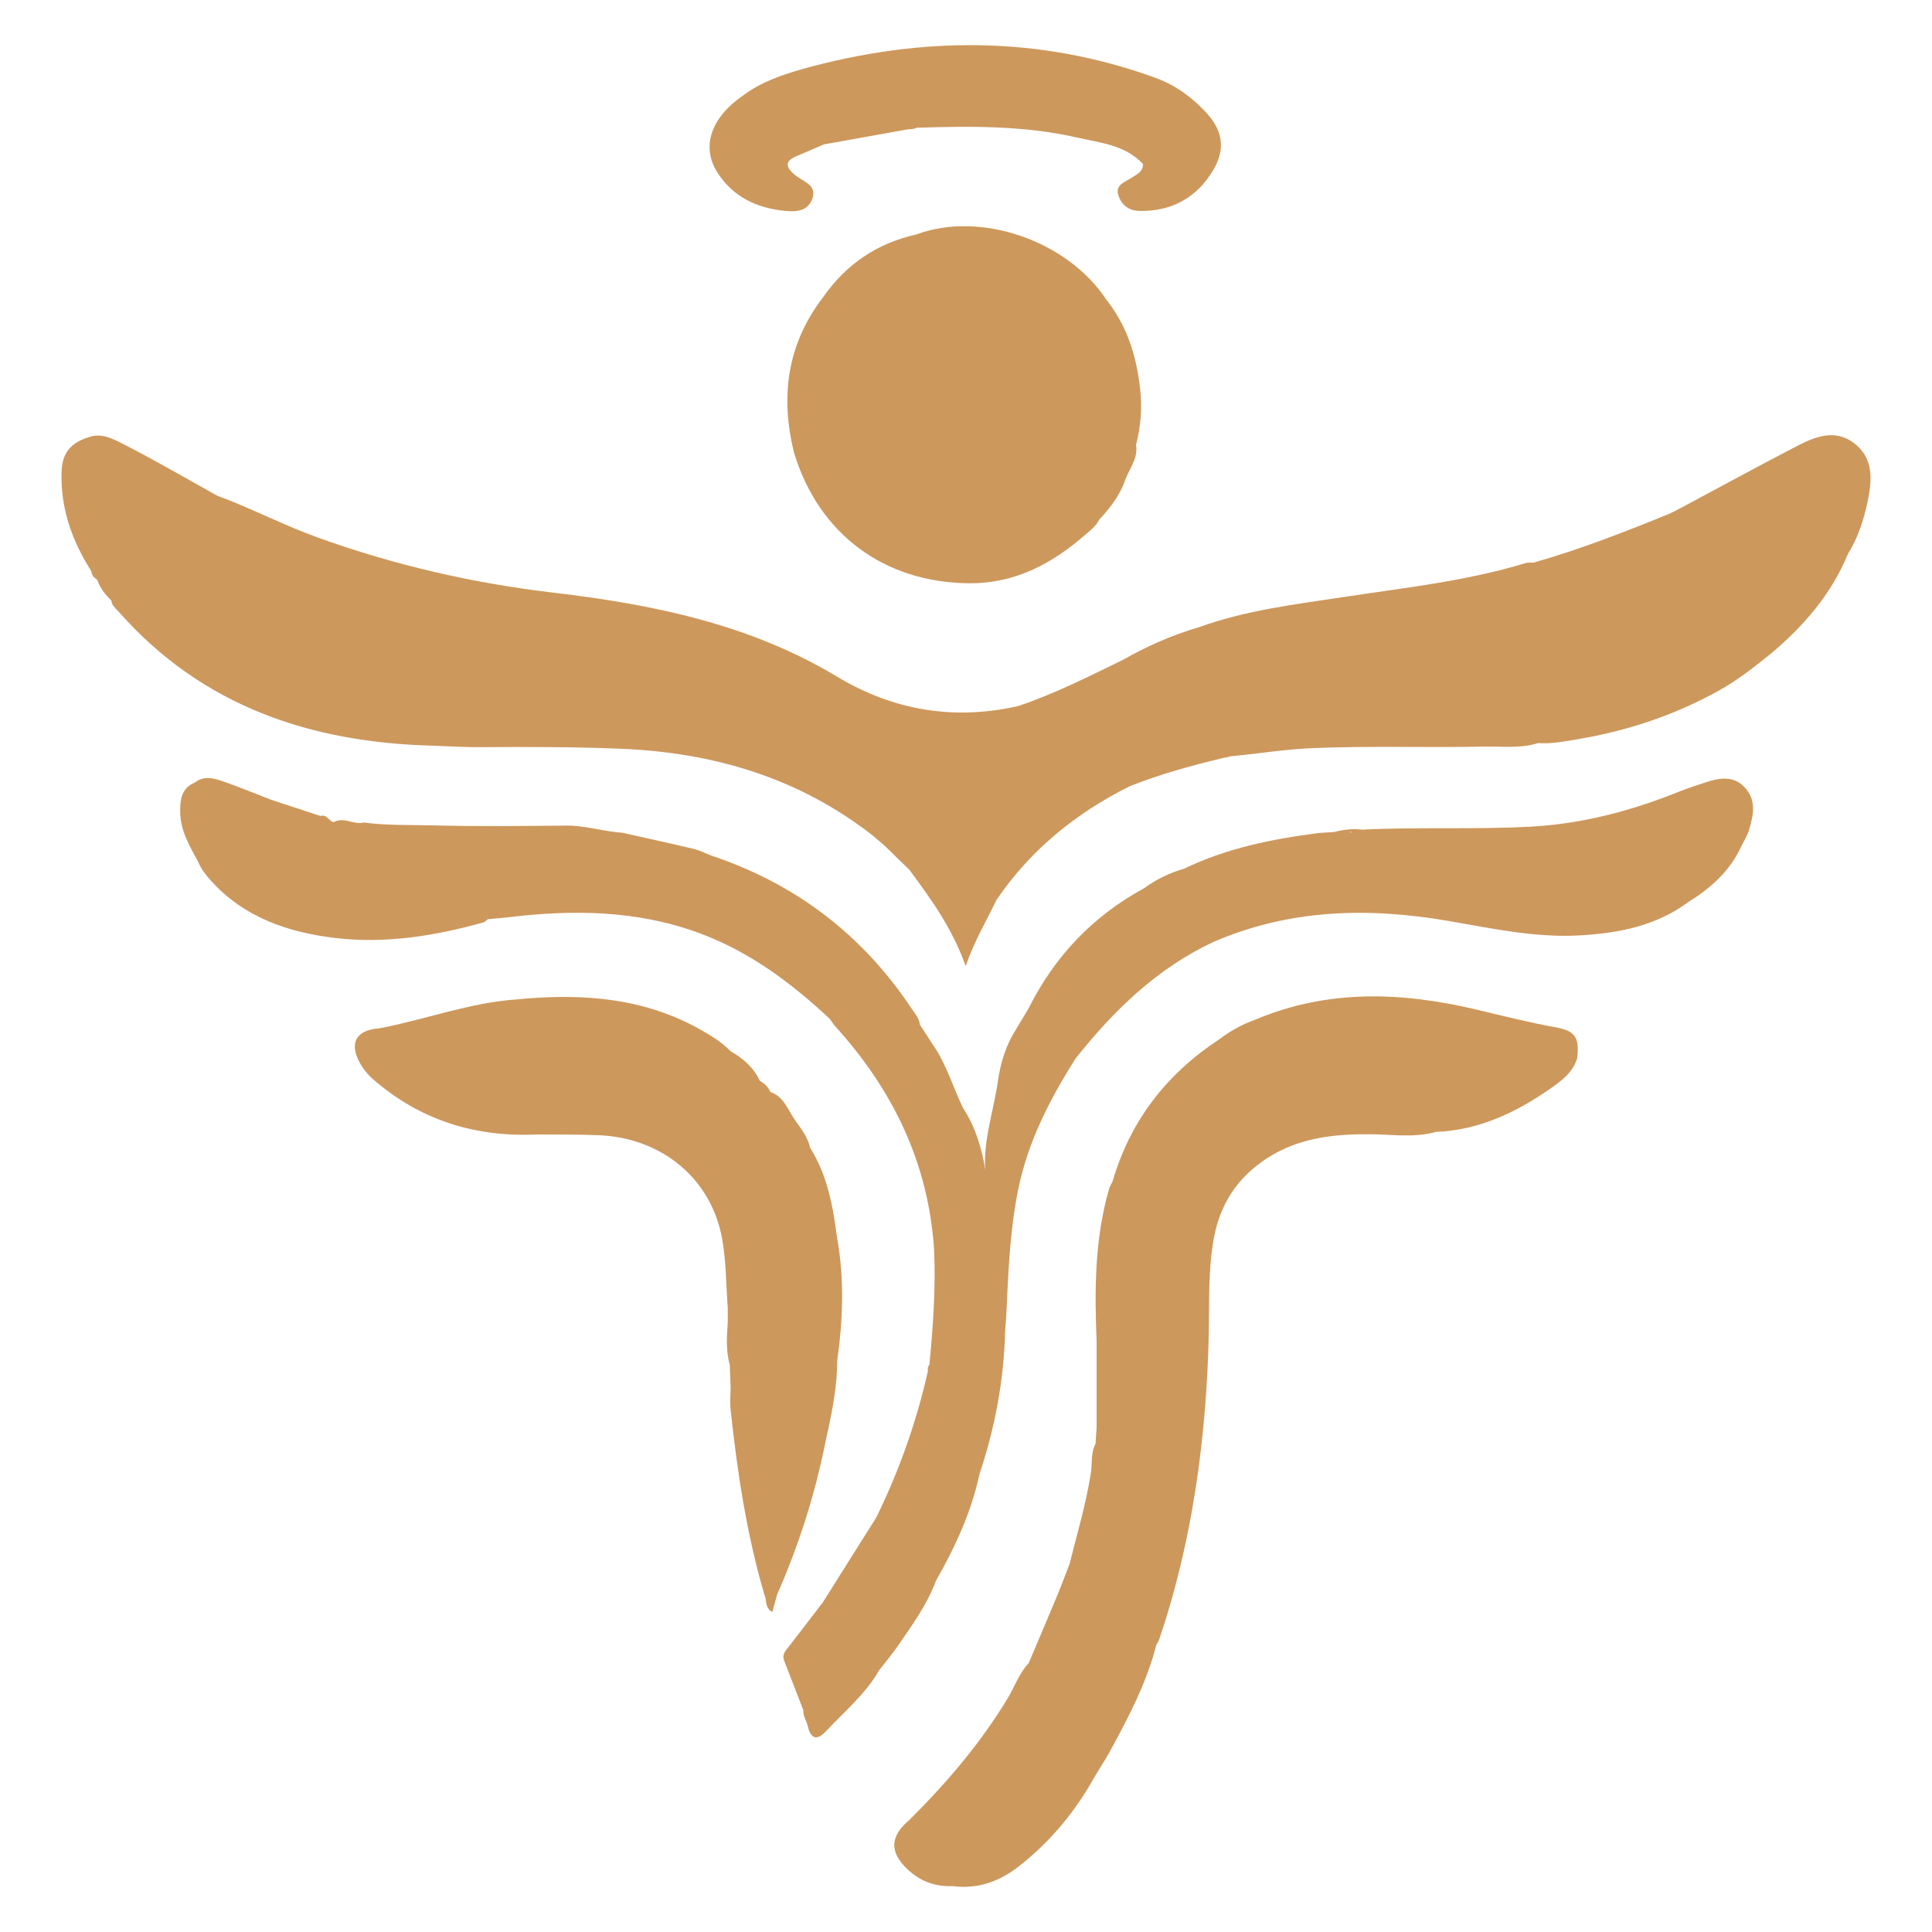
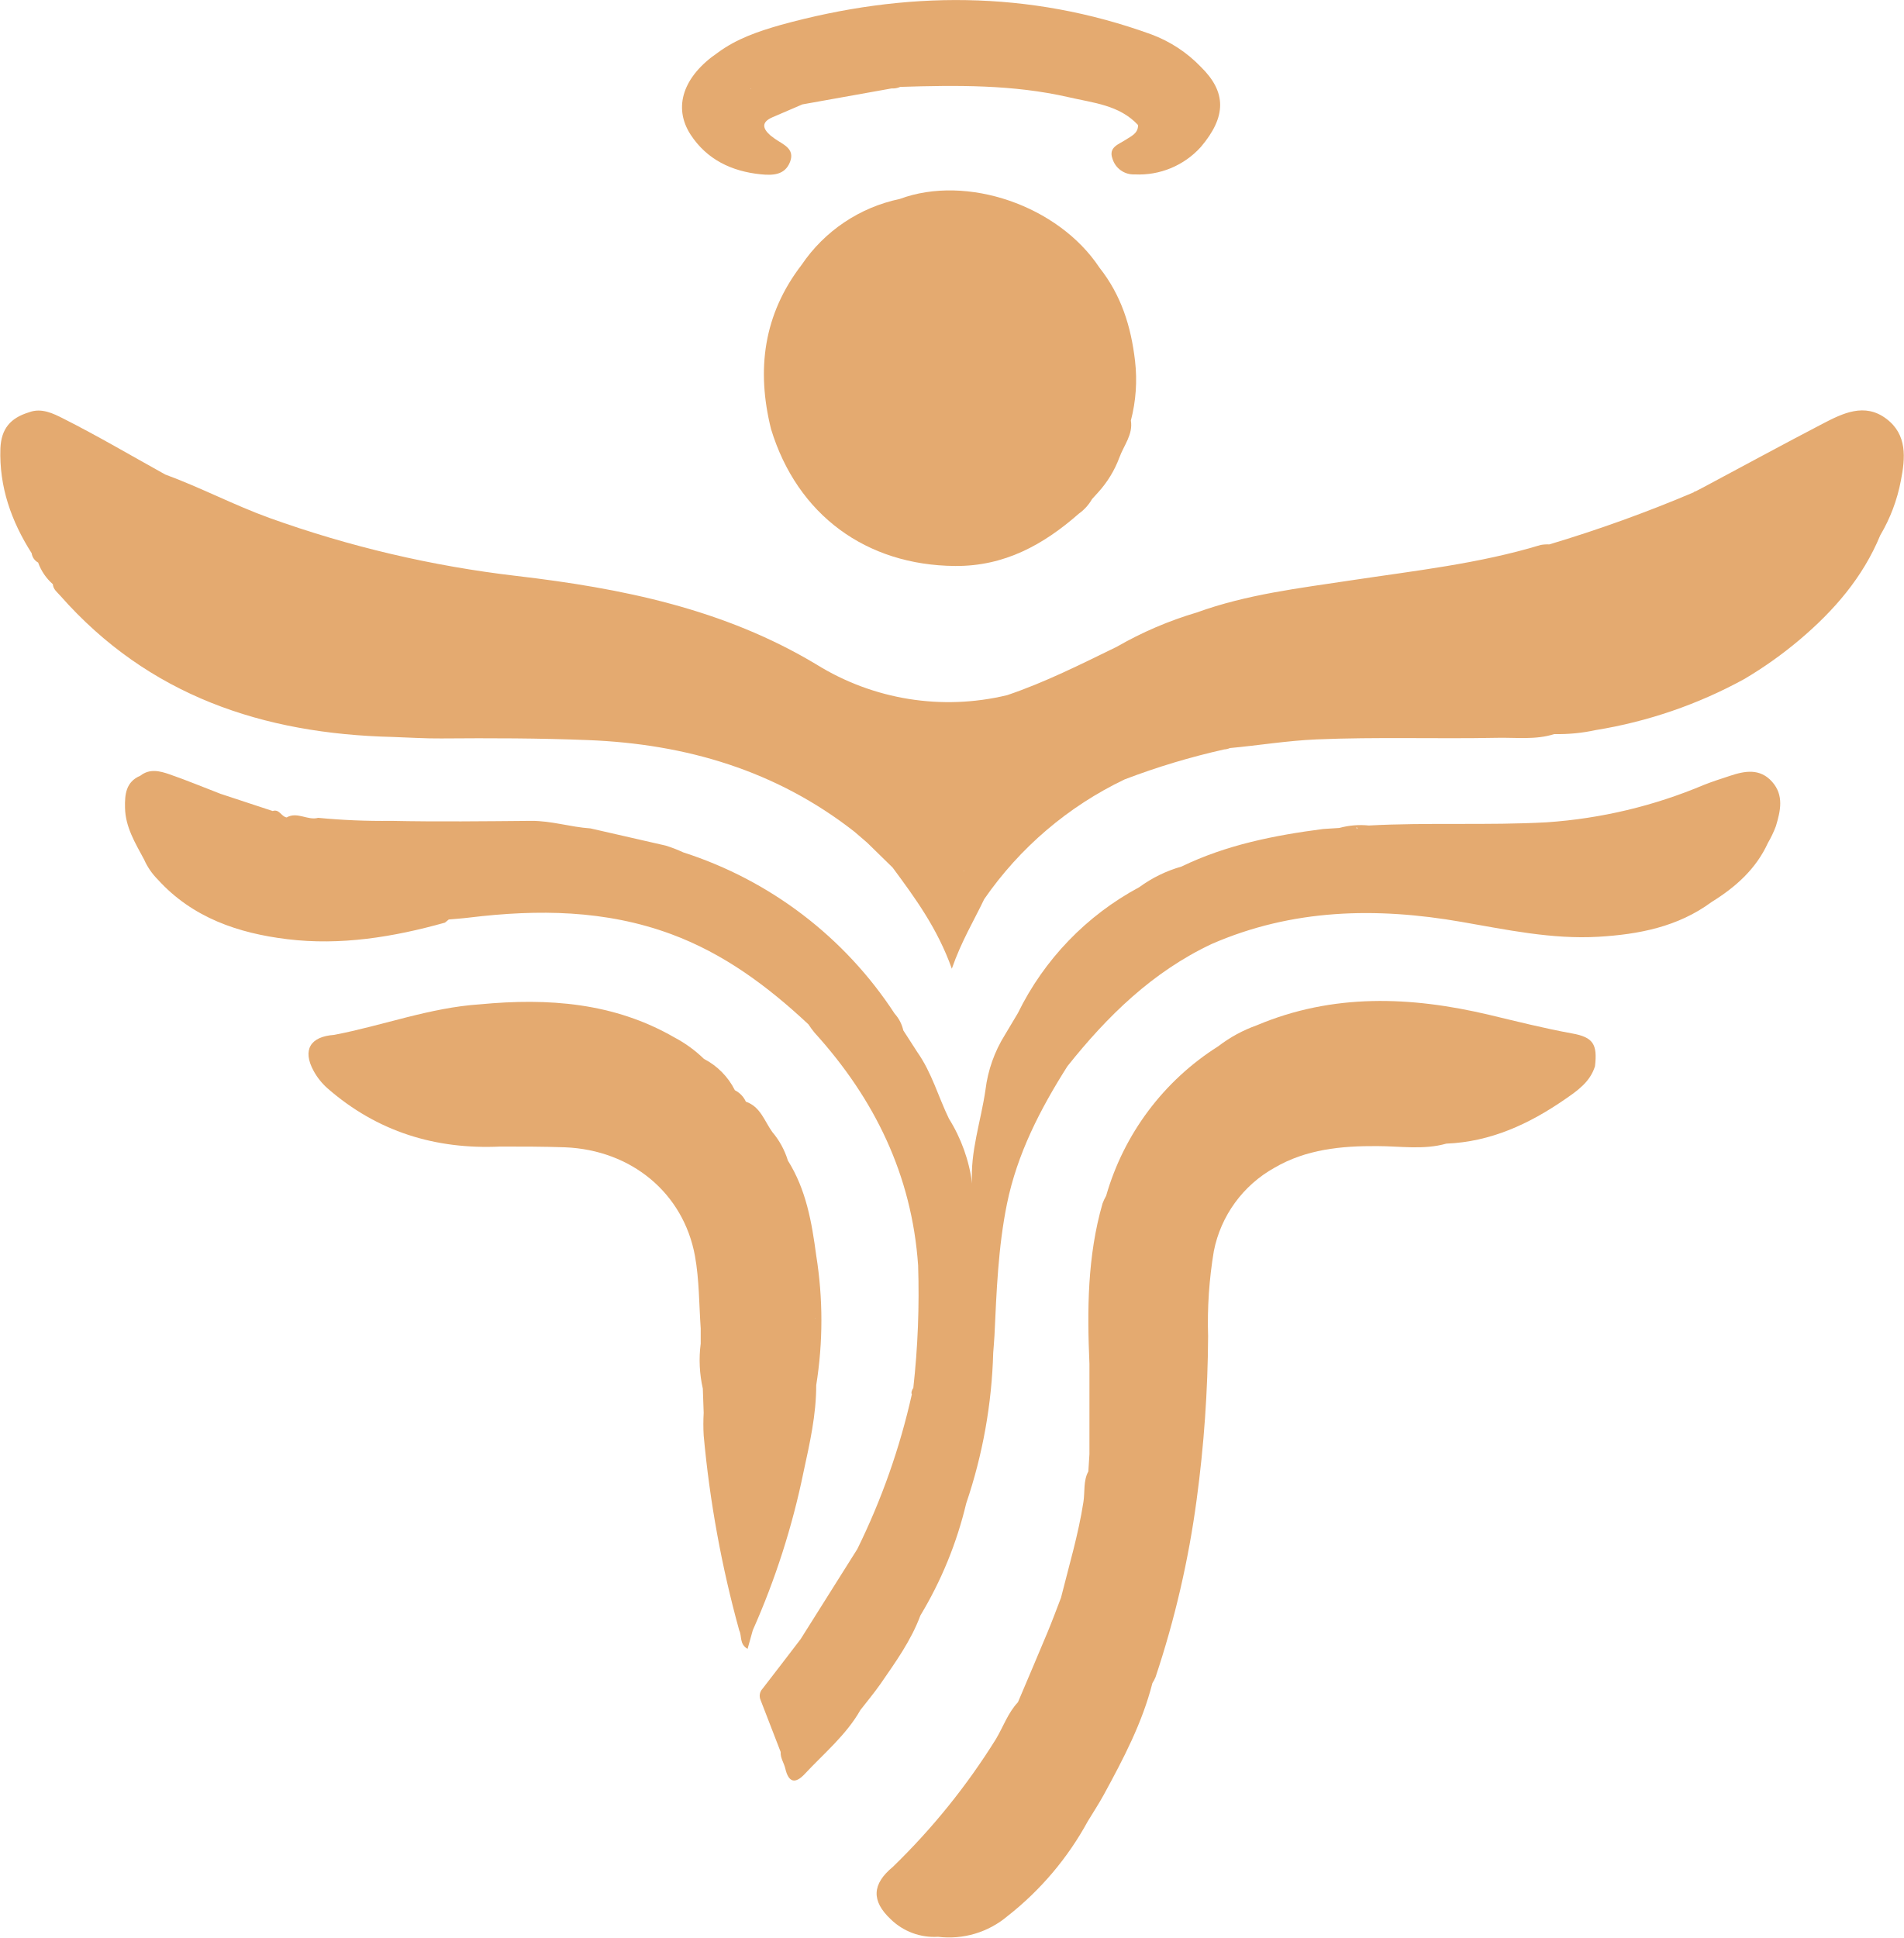
- <svg xmlns="http://www.w3.org/2000/svg" version="1.1" id="Layer_1" x="0px" y="0px" viewBox="0 0 1080 1080" style="enable-background:new 0 0 1080 1080;" xml:space="preserve">
-   <style type="text/css">
- 	.st0{fill:#CD985C;}
- </style>
-   <g>
-     <g>
-       <path class="st0" d="M637.3,217.05c-2.11-18.47-7.37-35.07-18.92-49.62c-21.81-33.02-70.47-49.7-106.09-36.38l0,0    c-21.93,4.89-39.26,16.61-52.11,35.01l0,0c-20.24,26.33-24.11,55.71-16.24,87.27l0,0v0c13.94,45.5,50.58,72.38,97.84,72.71    c26.13,0.18,46.85-11.25,65.66-27.78c0,0,0,0,0,0c0,0,0,0,0,0c2.77-2.19,5.35-4.54,7-7.73c1.1-1.23,2.2-2.47,3.29-3.7    c4.75-5.58,8.89-11.53,11.27-18.54l0,0c2.35-6.43,7.31-12.05,6.05-19.59C637.7,238.27,638.57,228.09,637.3,217.05z" />
-       <path class="st0" d="M461.22,807.11C461.22,807.11,461.22,807.11,461.22,807.11c3.32-15.17,6.75-30.33,6.73-45.99    c3.25-22.97,4.13-45.94,0.04-68.91c0-0.01,0-0.01,0-0.02c-2.35-17.61-5.34-35.02-15.05-50.43c-1.34-5.85-4.93-10.62-8.29-15.27    c-4.15-5.74-6.29-13.43-14.03-16.07c-1.16-2.8-3.25-4.72-5.84-6.17c0,0,0,0,0,0c-3.49-7.51-9.41-12.63-16.44-16.65v0    c-4.5-4.71-9.95-8.09-15.53-11.32c-32.27-18.64-67.28-21.12-103.32-17.66c-26.61,1.73-51.57,11.31-77.51,16.24c0,0,0.01,0,0.01,0    c0,0-0.01,0-0.01,0c-12.83,0.89-16.92,8.07-10.92,19.09c1.93,3.55,4.4,6.66,7.45,9.32c26.36,22.99,57.24,32.54,91.88,30.91    c11.39,0.12,22.8-0.06,34.18,0.4c35.36,1.43,63,24.2,69.1,57.87c2.28,12.61,2.17,25.65,3.14,38.49c0.01,2.67,0.02,5.34,0.03,8.01    c-0.52,8.01-1.19,16.03,1.12,23.91c0.15,4.29,0.31,8.58,0.46,12.86c0,0,0,0,0,0c0,0,0,0,0,0c-0.03,4.01-0.45,8.05-0.03,12.01    c3.71,34.99,8.98,69.7,18.86,103.57c1.54,2.97,0,7.28,4.46,9.83c1.01-3.64,1.89-6.79,2.76-9.94l0,0    C446.4,864.12,455.36,836.11,461.22,807.11z M467.57,725.59c-0.07-0.07-0.12-0.14-0.19-0.21c0.07-0.04,0.13-0.06,0.2-0.11    C467.57,725.39,467.57,725.49,467.57,725.59C467.57,725.59,467.57,725.6,467.57,725.59C467.57,725.6,467.57,725.59,467.57,725.59z     M409.68,749.4c-0.01,0.08-0.02,0.15-0.03,0.22c-0.04-0.08-0.05-0.15-0.09-0.22C409.61,749.4,409.64,749.4,409.68,749.4z" />
-       <path class="st0" d="M1036.34,247.67c-11.48-8.61-23.09-2.88-33.89,2.74c-21.02,10.96-41.85,22.3-62.75,33.48    c-1.56,0.81-3.11,1.62-4.67,2.44c-0.39,0.01-0.72,0.14-0.94,0.49c0,0,0,0,0,0l0,0c-25.19,10.3-50.52,20.19-76.73,27.67    c-1.54,0.09-3.17-0.14-4.6,0.3c-32.81,9.98-66.78,13.68-100.5,18.78c-27.66,4.19-55.55,7.45-82.09,17.07c0,0,0,0,0,0c0,0,0,0,0,0    c-14.98,4.34-29.12,10.64-42.66,18.33c-19.08,9.31-38.06,18.86-58.23,25.69c-35.97,8.23-70.07,2.42-101.29-16.36    c-49.19-29.59-103.48-40.5-159.34-47.09c-44.86-5.29-88.65-15.45-131.24-30.8c-18.86-6.8-36.6-16.15-55.37-23.07c0,0,0,0,0,0    c0,0,0,0,0,0l0,0c0,0.04,0.01,0.08,0.01,0.12c-17.99-10-35.77-20.43-54.12-29.71c-5.29-2.67-11.62-5.87-18.39-3.34c0,0,0,0,0,0    c-9.99,3.11-14.77,8.76-15.12,19.18c-0.7,20.35,5.78,38.68,16.6,55.66c0.15,2.34,1.7,3.73,3.43,4.98    c1.51,4.57,4.38,8.22,7.82,11.47c0.18,2.75,2.36,4.32,3.93,6.1c46.86,53.18,107.75,73.44,176.55,75.07v0l0,0    c8.65,0.29,17.3,0.87,25.95,0.8c26.01-0.21,52-0.17,78,0.86c52.03,2.08,99.85,16.2,141.37,48.69c2.26,1.95,4.52,3.9,6.79,5.85    c4.51,4.41,9.02,8.81,13.53,13.22c0,0,0,0,0,0c0,0,0,0,0,0c11.92,16.13,23.8,32.28,31.43,53.74c5.09-14.61,11.74-25.5,17.22-36.98    c19.05-27.99,44.42-48.57,74.55-63.58l0,0c17.19-6.82,34.97-11.68,52.93-15.94c1.01-0.05,2.03-0.29,2.99-0.71    c15.31-1.42,30.48-3.95,45.9-4.6c32.05-1.36,64.1-0.21,96.14-0.86c10.09-0.2,20.35,1.18,30.27-1.97    c7.45,0.51,14.7-0.91,21.99-2.13c27.86-4.68,54.19-13.44,79.03-27.2c10.64-5.89,19.88-13.3,29.23-20.77    c18.28-15.42,33.63-33.11,42.87-55.51c5.58-8.93,8.78-18.79,10.97-28.99C1046.52,268.6,1047.61,256.12,1036.34,247.67z     M546.33,487.85c0.06,0.06,0.13,0.12,0.19,0.17c-0.13,0.01-0.23,0.02-0.36,0.03C546.23,487.99,546.27,487.93,546.33,487.85z" />
-       <path class="st0" d="M438.4,117.83c6.3,0.64,12.92,0.57,15.63-6.59c2.76-7.28-3.87-9.28-8.2-12.38c-0.75-0.54-1.51-1.07-2.2-1.68    c-4.23-3.7-4.9-7.05,1.04-9.64c5.29-2.3,10.61-4.56,15.91-6.83c0,0,0,0,0,0c0,0,0,0,0,0c15.8-2.83,31.59-5.66,47.39-8.49    c1.59,0.16,3.09-0.22,4.6-0.82c29.98-0.94,59.96-1.26,89.42,5.47c13,2.97,26.95,4.09,36.93,14.81c0.07,4.59-3.7,5.87-6.69,7.88    c-3.61,2.42-9.15,3.85-6.94,9.98c1.91,5.29,5.78,8.28,11.85,8.37c13.86,0.2,25.66-4.25,35.09-14.57l0,0l0,0c0,0,0,0,0,0l0,0    c13.71-16.16,13.69-29.16-0.08-42.6c0,0,0,0,0,0c0,0,0,0,0,0c-7.55-7.64-16.19-13.61-26.35-17.28    c-65.06-23.56-130.73-23.24-196.85-4.98c0,0,0,0,0,0c0,0,0,0,0,0c-11.79,3.37-23.35,7.28-33.33,14.74    c-18.24,12.45-23.93,28.86-14.39,43.53C409.86,110,422.96,116.27,438.4,117.83z M433.35,72.22c0.02,0.06,0.03,0.12,0.05,0.18    c-0.11-0.01-0.22-0.02-0.33-0.03C433.16,72.32,433.25,72.27,433.35,72.22z" />
-       <path class="st0" d="M953.35,437.38c-4.68,1.56-9.41,3.01-13.98,4.86c-26.78,10.82-54.21,18.23-83.32,19.84    c-31.54,1.74-63.09,0.12-94.6,1.7c-5.31-0.59-10.53-0.07-15.67,1.32c-2.86,0.18-5.73,0.37-8.59,0.55c0,0,0,0,0,0    c-25.94,3.37-51.43,8.42-75.2,19.93c0,0,0,0,0,0c-8.11,2.38-15.65,5.93-22.46,10.97l0,0c-28.57,15.51-49.94,37.97-64.46,67l0,0    c0,0,0,0,0,0c-2.28,3.82-4.57,7.64-6.85,11.47c-5.79,8.92-8.87,18.79-10.37,29.24c-2.39,16.74-8.25,33.09-7.08,49.78    c-1.95-13.07-6.39-25.69-12.35-34.47c-5.69-11.73-9.23-24.47-16.78-35.32l0,0c-2.49-3.84-4.97-7.69-7.46-11.53c0,0,0,0,0,0    c-0.32-3.57-2.74-6.11-4.58-8.88c-27.57-41.5-65.11-69.97-112.35-85.69c-3.09-1.21-6.09-2.81-9.29-3.57    c-13.27-3.15-26.6-6.05-39.9-9.04c-10.61-0.7-20.84-4.12-31.6-4.02c-24.78,0.21-49.57,0.52-74.34-0.12    c-12.91-0.33-25.9,0.12-38.77-1.61c-5.6,1.54-11.11-3.45-16.73-0.21c-2.82-0.39-3.87-4.63-7.42-3.42    c-9.22-3.03-18.44-6.06-27.66-9.09l0,0c0,0,0,0,0,0c-9.03-3.48-17.98-7.19-27.12-10.36c-5.09-1.76-10.53-3.19-15.52,0.74    c0,0,0,0,0,0c-7.74,3.25-8.29,10.05-8.15,16.99c0.2,10.3,5.47,18.83,10.15,27.53c1.61,4.07,4.29,7.3,7.23,10.56    c18.45,20.41,42.99,28.61,68.82,31.76c28.25,3.45,56.33-1.09,83.75-8.8c0.68-0.56,1.36-1.12,2.04-1.67    c3.69-0.34,7.38-0.59,11.06-1.03c36.28-4.39,72.18-4.06,107.03,8.79c28.04,10.33,51.43,27.8,73.02,47.97    c1.08,1.48,2.05,3.08,3.27,4.43c31.89,35.16,51.61,75.72,54.98,123.56c1.09,21.82-0.46,43.54-2.55,65.24    c-0.83,0.97-1.23,2.65-0.75,3.25c-6.39,28.56-16.06,55.98-28.97,82.27c-10.04,15.94-20.07,31.88-30.11,47.83l-0.07,0    c-6.74,8.79-13.44,17.62-20.26,26.34c-1.51,1.93-1.86,3.76-0.99,5.99c3.57,9.17,7.1,18.35,10.65,27.53c0,0,0,0,0,0c0,0,0,0,0,0    c-0.21,3.24,1.77,5.86,2.46,8.82c1.76,7.57,5.35,8.17,10.3,2.88c10.26-10.98,22.03-20.66,29.6-33.99    c3.54-4.57,7.31-8.99,10.58-13.75c7.99-11.6,16.3-23.03,21.26-36.4c0,0,0,0,0,0c10.7-18.77,19.71-38.23,24.28-59.5    c8.7-25.99,13.68-52.64,14.35-80.07l0,0c0.22-3.07,0.51-6.14,0.66-9.22c1.1-23.43,1.95-46.88,6.66-69.96    c5.44-26.67,17.68-50.39,32.09-73.14c21.22-26.71,45.24-50.12,76.57-64.9c0,0,0,0,0,0c42.95-18.75,87.42-19.69,132.78-11.79    c24.04,4.18,48.03,9.35,72.7,7.91c21.56-1.26,42.28-5.26,60.18-18.46c12.66-7.86,23.53-17.44,29.87-31.33v0    c1.45-2.97,3.34-5.82,4.27-8.95c2.42-8.08,4.41-16.43-2.04-23.64C969.24,433.36,961.29,434.75,953.35,437.38z M463.98,894.74    C463.99,894.74,463.99,894.74,463.98,894.74C463.99,894.74,463.99,894.74,463.98,894.74    C463.98,894.75,463.98,894.74,463.98,894.74z M755.03,465.7c0.06-0.11,0.07-0.25-0.03-0.42C754.41,464.23,756,465.05,755.03,465.7    z" />
-       <path class="st0" d="M869.44,574.24c-14.88-2.68-29.49-6.41-44.17-9.89c-41.63-9.87-82.95-11.47-123.39,5.58h0c0,0,0,0,0,0    c-7.42,2.63-14.22,6.4-20.47,11.16l0,0c-29.36,19.33-49.63,45.47-59.5,79.4c0,0,0,0,0,0c0,0,0,0,0,0    c-0.65,1.35-1.51,2.65-1.92,4.07c-8.05,27.94-8.19,56.54-6.97,85.25c-0.01,16.03-0.01,32.06-0.02,48.09c0,0,0,0,0,0c0,0,0,0,0,0    c-0.2,3.07-0.4,6.14-0.59,9.21c-2.77,5.09-1.75,10.83-2.59,16.23c-2.69,17.29-7.7,34-11.92,50.9c-2.35,6.03-4.59,12.11-7.08,18.09    c-5.19,12.5-10.52,24.94-15.79,37.4c-5.36,5.68-7.82,13.12-11.76,19.66c-15.16,25.15-34.07,47.19-54.76,67.82    c-11.04,9.25-11.49,18.03-1.13,27.82c7,6.61,15.47,9.76,25.17,9.32l0,0c13.97,1.83,26.15-2.59,36.97-11.04    c17.66-13.79,31.67-30.74,42.51-50.33c2.86-4.72,5.9-9.33,8.53-14.17c10.34-18.98,20.41-38.09,25.8-59.23c0,0,0,0,0,0    c0.56-1.06,1.28-2.07,1.66-3.2c10.4-30.71,17.38-62.22,21.82-94.31l0,0c3.89-28.81,5.84-57.75,5.99-86.82    c0.08-15.13,0.12-30.27,3.13-45.2c4.13-19.72,15.23-34.47,32.47-44.51c16.83-9.8,35.39-11.62,54.48-11.5    c12.24,0.08,24.63,2.14,36.77-1.3c0,0,0,0,0,0c23.65-0.95,44.15-10.5,63.18-23.66c6.54-4.52,13.23-9.22,15.79-17.48    C882.96,580.02,880.72,576.27,869.44,574.24z" />
-     </g>
-   </g>
+ <svg xmlns="http://www.w3.org/2000/svg" id="Layer_1" data-name="Layer 1" viewBox="0 0 332.57 338.58">
+   <defs>
+     <style>.cls-1{fill:#e4aa70;}</style>
+   </defs>
+   <path class="cls-1" d="M329.64,191.07c-.7-6.08-2.43-11.53-6.22-16.32-7.18-10.86-23.18-16.35-34.89-12h0a27.48,27.48,0,0,0-17.14,11.51h0c-6.66,8.66-7.93,18.32-5.34,28.7h0c4.58,15,16.63,23.8,32.17,23.91,8.6.06,15.41-3.7,21.6-9.14h0a8,8,0,0,0,2.3-2.54L323.2,214a18.72,18.72,0,0,0,3.71-6.1h0c.77-2.11,2.4-4,2-6.44A28.29,28.29,0,0,0,329.64,191.07Z" transform="translate(-131.35 -127.99)" />
+   <path class="cls-1" d="M271.73,385.12h0c1.09-5,2.22-10,2.21-15.13a71.47,71.47,0,0,0,0-22.66h0c-.77-5.79-1.76-11.51-4.95-16.58a14,14,0,0,0-2.73-5c-1.36-1.89-2.06-4.42-4.61-5.29a4.16,4.16,0,0,0-1.92-2h0a12.41,12.41,0,0,0-5.41-5.48h0a22.31,22.31,0,0,0-5.11-3.72c-10.61-6.13-22.12-6.94-34-5.81-8.76.57-17,3.72-25.49,5.34h0c-4.21.3-5.56,2.66-3.59,6.28a11.21,11.21,0,0,0,2.45,3.07c8.67,7.56,18.83,10.7,30.22,10.16,3.74,0,7.5,0,11.24.13,11.62.47,20.71,8,22.72,19,.75,4.15.71,8.44,1,12.66,0,.88,0,1.76,0,2.64a22.35,22.35,0,0,0,.37,7.86l.15,4.23h0a34.71,34.71,0,0,0,0,3.95,194,194,0,0,0,6.21,34.06c.5,1,0,2.4,1.46,3.23l.91-3.26h0A134.24,134.24,0,0,0,271.73,385.12Zm2.09-26.81-.07-.07.07,0v.1Zm-19,7.83v.07l0-.07Z" transform="translate(-131.35 -127.99)" />
+   <path class="cls-1" d="M460.87,201.14c-3.78-2.84-7.6-.95-11.15.9-6.91,3.6-13.76,7.33-20.64,11l-1.53.8a.37.37,0,0,0-.31.16h0a242.35,242.35,0,0,1-25.23,9.1,6.9,6.9,0,0,0-1.52.1c-10.79,3.28-22,4.5-33.05,6.17-9.09,1.38-18.27,2.45-27,5.62h0a65,65,0,0,0-14,6c-6.28,3.06-12.52,6.21-19.15,8.45A43.73,43.73,0,0,1,274,244.09c-16.18-9.73-34-13.32-52.41-15.48a193.8,193.8,0,0,1-43.16-10.13c-6.2-2.24-12-5.31-18.21-7.59h0a.08.08,0,0,1,0,0c-5.92-3.28-11.76-6.72-17.8-9.77-1.74-.88-3.82-1.93-6-1.1h0c-3.28,1-4.85,2.89-5,6.31-.23,6.7,1.9,12.72,5.46,18.31a2.19,2.19,0,0,0,1.13,1.63,9.11,9.11,0,0,0,2.57,3.78c.06.9.78,1.42,1.29,2,15.41,17.49,35.44,24.15,58.06,24.69h0c2.85.09,5.69.29,8.54.26,8.55-.07,17.1-.05,25.65.29,17.11.68,32.84,5.32,46.49,16l2.23,1.92,4.45,4.35h0c3.92,5.3,7.83,10.62,10.34,17.67,1.67-4.8,3.86-8.39,5.66-12.16a62.67,62.67,0,0,1,24.52-20.91h0a125.76,125.76,0,0,1,17.4-5.24,2.87,2.87,0,0,0,1-.24c5-.46,10-1.29,15.09-1.51,10.54-.45,21.08-.07,31.62-.28,3.32-.07,6.69.39,9.95-.65a30.93,30.93,0,0,0,7.24-.7,80.78,80.78,0,0,0,26-8.94,71.05,71.05,0,0,0,9.61-6.83c6-5.07,11.06-10.89,14.1-18.26a29.46,29.46,0,0,0,3.6-9.53C464.21,208,464.57,203.92,460.87,201.14Zm-161.15,79,.06.05-.12,0Z" transform="translate(-131.35 -127.99)" />
+   <path class="cls-1" d="M264.22,158.44c2.08.21,4.25.18,5.15-2.17s-1.28-3.05-2.7-4.07c-.25-.18-.5-.36-.73-.55-1.39-1.22-1.61-2.32.35-3.17,1.74-.76,3.49-1.5,5.23-2.25h0l15.58-2.79a3.21,3.21,0,0,0,1.52-.27c9.86-.31,19.72-.42,29.41,1.8,4.27,1,8.86,1.34,12.14,4.87,0,1.5-1.22,1.93-2.2,2.59-1.19.79-3,1.26-2.28,3.28a3.86,3.86,0,0,0,3.89,2.75,14.56,14.56,0,0,0,11.55-4.79h0c4.5-5.31,4.5-9.59,0-14h0a23.19,23.19,0,0,0-8.67-5.68c-21.39-7.75-43-7.64-64.73-1.64h0c-3.88,1.11-7.68,2.39-11,4.85-6,4.1-7.87,9.49-4.73,14.32C254.84,155.86,259.15,157.92,264.22,158.44Zm-1.66-15,0,.06h-.11Z" transform="translate(-131.35 -127.99)" />
+   <path class="cls-1" d="M433.58,263.53c-1.54.51-3.1,1-4.6,1.6a85.5,85.5,0,0,1-27.4,6.52c-10.37.57-20.75,0-31.11.56a14,14,0,0,0-5.15.43l-2.83.18h0c-8.53,1.11-16.91,2.77-24.73,6.56h0a23.21,23.21,0,0,0-7.39,3.61h0a49.78,49.78,0,0,0-21.2,22h0l-2.25,3.77a23.49,23.49,0,0,0-3.41,9.62c-.79,5.5-2.71,10.88-2.33,16.37a28.28,28.28,0,0,0-4.06-11.33c-1.87-3.86-3-8.05-5.52-11.62h0L289.15,308h0a6.45,6.45,0,0,0-1.51-2.92,69.46,69.46,0,0,0-36.94-28.18,23.81,23.81,0,0,0-3.06-1.18c-4.36-1-8.74-2-13.12-3-3.49-.23-6.85-1.35-10.39-1.32-8.15.07-16.3.17-24.45,0a118,118,0,0,1-12.75-.53c-1.84.51-3.65-1.14-5.5-.07-.93-.13-1.27-1.52-2.44-1.12l-9.1-3h0c-3-1.15-5.91-2.37-8.92-3.41-1.67-.58-3.46-1.05-5.1.24h0c-2.55,1.07-2.73,3.31-2.68,5.59.06,3.39,1.8,6.19,3.33,9.05a11.59,11.59,0,0,0,2.38,3.48c6.07,6.71,14.14,9.41,22.63,10.44,9.3,1.14,18.53-.36,27.55-2.89l.67-.55c1.21-.11,2.43-.19,3.63-.34,11.94-1.45,23.74-1.34,35.2,2.89,9.22,3.4,16.92,9.14,24,15.77a15.64,15.64,0,0,0,1.07,1.46c10.49,11.56,17,24.9,18.09,40.64a149.27,149.27,0,0,1-.84,21.45c-.27.32-.41.87-.25,1.07a120.83,120.83,0,0,1-9.53,27.05l-9.9,15.73h0c-2.22,2.89-4.42,5.8-6.66,8.67a1.82,1.82,0,0,0-.33,2q1.75,4.52,3.5,9.05h0c-.07,1.06.59,1.93.81,2.9.58,2.49,1.76,2.69,3.39.95,3.37-3.62,7.24-6.8,9.73-11.18,1.17-1.5,2.41-3,3.48-4.52,2.63-3.82,5.36-7.58,7-12h0a68.7,68.7,0,0,0,8-19.57,89.45,89.45,0,0,0,4.72-26.33h0c.07-1,.17-2,.22-3,.36-7.71.64-15.42,2.18-23,1.79-8.77,5.82-16.57,10.56-24.05,7-8.79,14.88-16.49,25.18-21.35h0c14.12-6.16,28.75-6.47,43.67-3.87,7.9,1.37,15.79,3.07,23.9,2.6,7.09-.42,13.91-1.73,19.8-6.08,4.16-2.58,7.73-5.73,9.82-10.3h0a19.24,19.24,0,0,0,1.4-2.94c.8-2.66,1.45-5.4-.67-7.77S436.18,262.66,433.58,263.53ZM272.64,413.94Zm95.71-141.1a.14.14,0,0,0,0-.14C368.15,272.36,368.67,272.63,368.35,272.84Z" transform="translate(-131.35 -127.99)" />
+   <path class="cls-1" d="M406,308.54c-4.89-.89-9.7-2.11-14.53-3.26-13.69-3.24-27.28-3.77-40.58,1.84h0a24.6,24.6,0,0,0-6.73,3.67h0a45.82,45.82,0,0,0-19.57,26.11h0a9,9,0,0,0-.63,1.34c-2.65,9.19-2.7,18.6-2.29,28v15.81h0c-.06,1-.13,2-.19,3-.91,1.67-.58,3.56-.86,5.34-.88,5.69-2.53,11.18-3.92,16.74-.77,2-1.51,4-2.32,5.95-1.71,4.11-3.46,8.2-5.2,12.3-1.76,1.87-2.57,4.31-3.86,6.46a117.65,117.65,0,0,1-18,22.31c-3.63,3-3.78,5.93-.37,9.14a10.87,10.87,0,0,0,8.27,3.07h0a15.84,15.84,0,0,0,12.16-3.63,53.68,53.68,0,0,0,14-16.55c.94-1.55,1.94-3.07,2.81-4.66,3.4-6.24,6.71-12.53,8.48-19.48h0a6.58,6.58,0,0,0,.55-1.05,168.23,168.23,0,0,0,7.18-31h0a221.59,221.59,0,0,0,2-28.55,75.52,75.52,0,0,1,1-14.86A21.41,21.41,0,0,1,354,332c5.54-3.23,11.64-3.82,17.92-3.78,4,0,8.1.7,12.09-.43h0c7.78-.31,14.52-3.45,20.78-7.78,2.15-1.49,4.35-3,5.2-5.75C410.43,310.44,409.69,309.2,406,308.54Z" transform="translate(-131.35 -127.99)" />
</svg>
